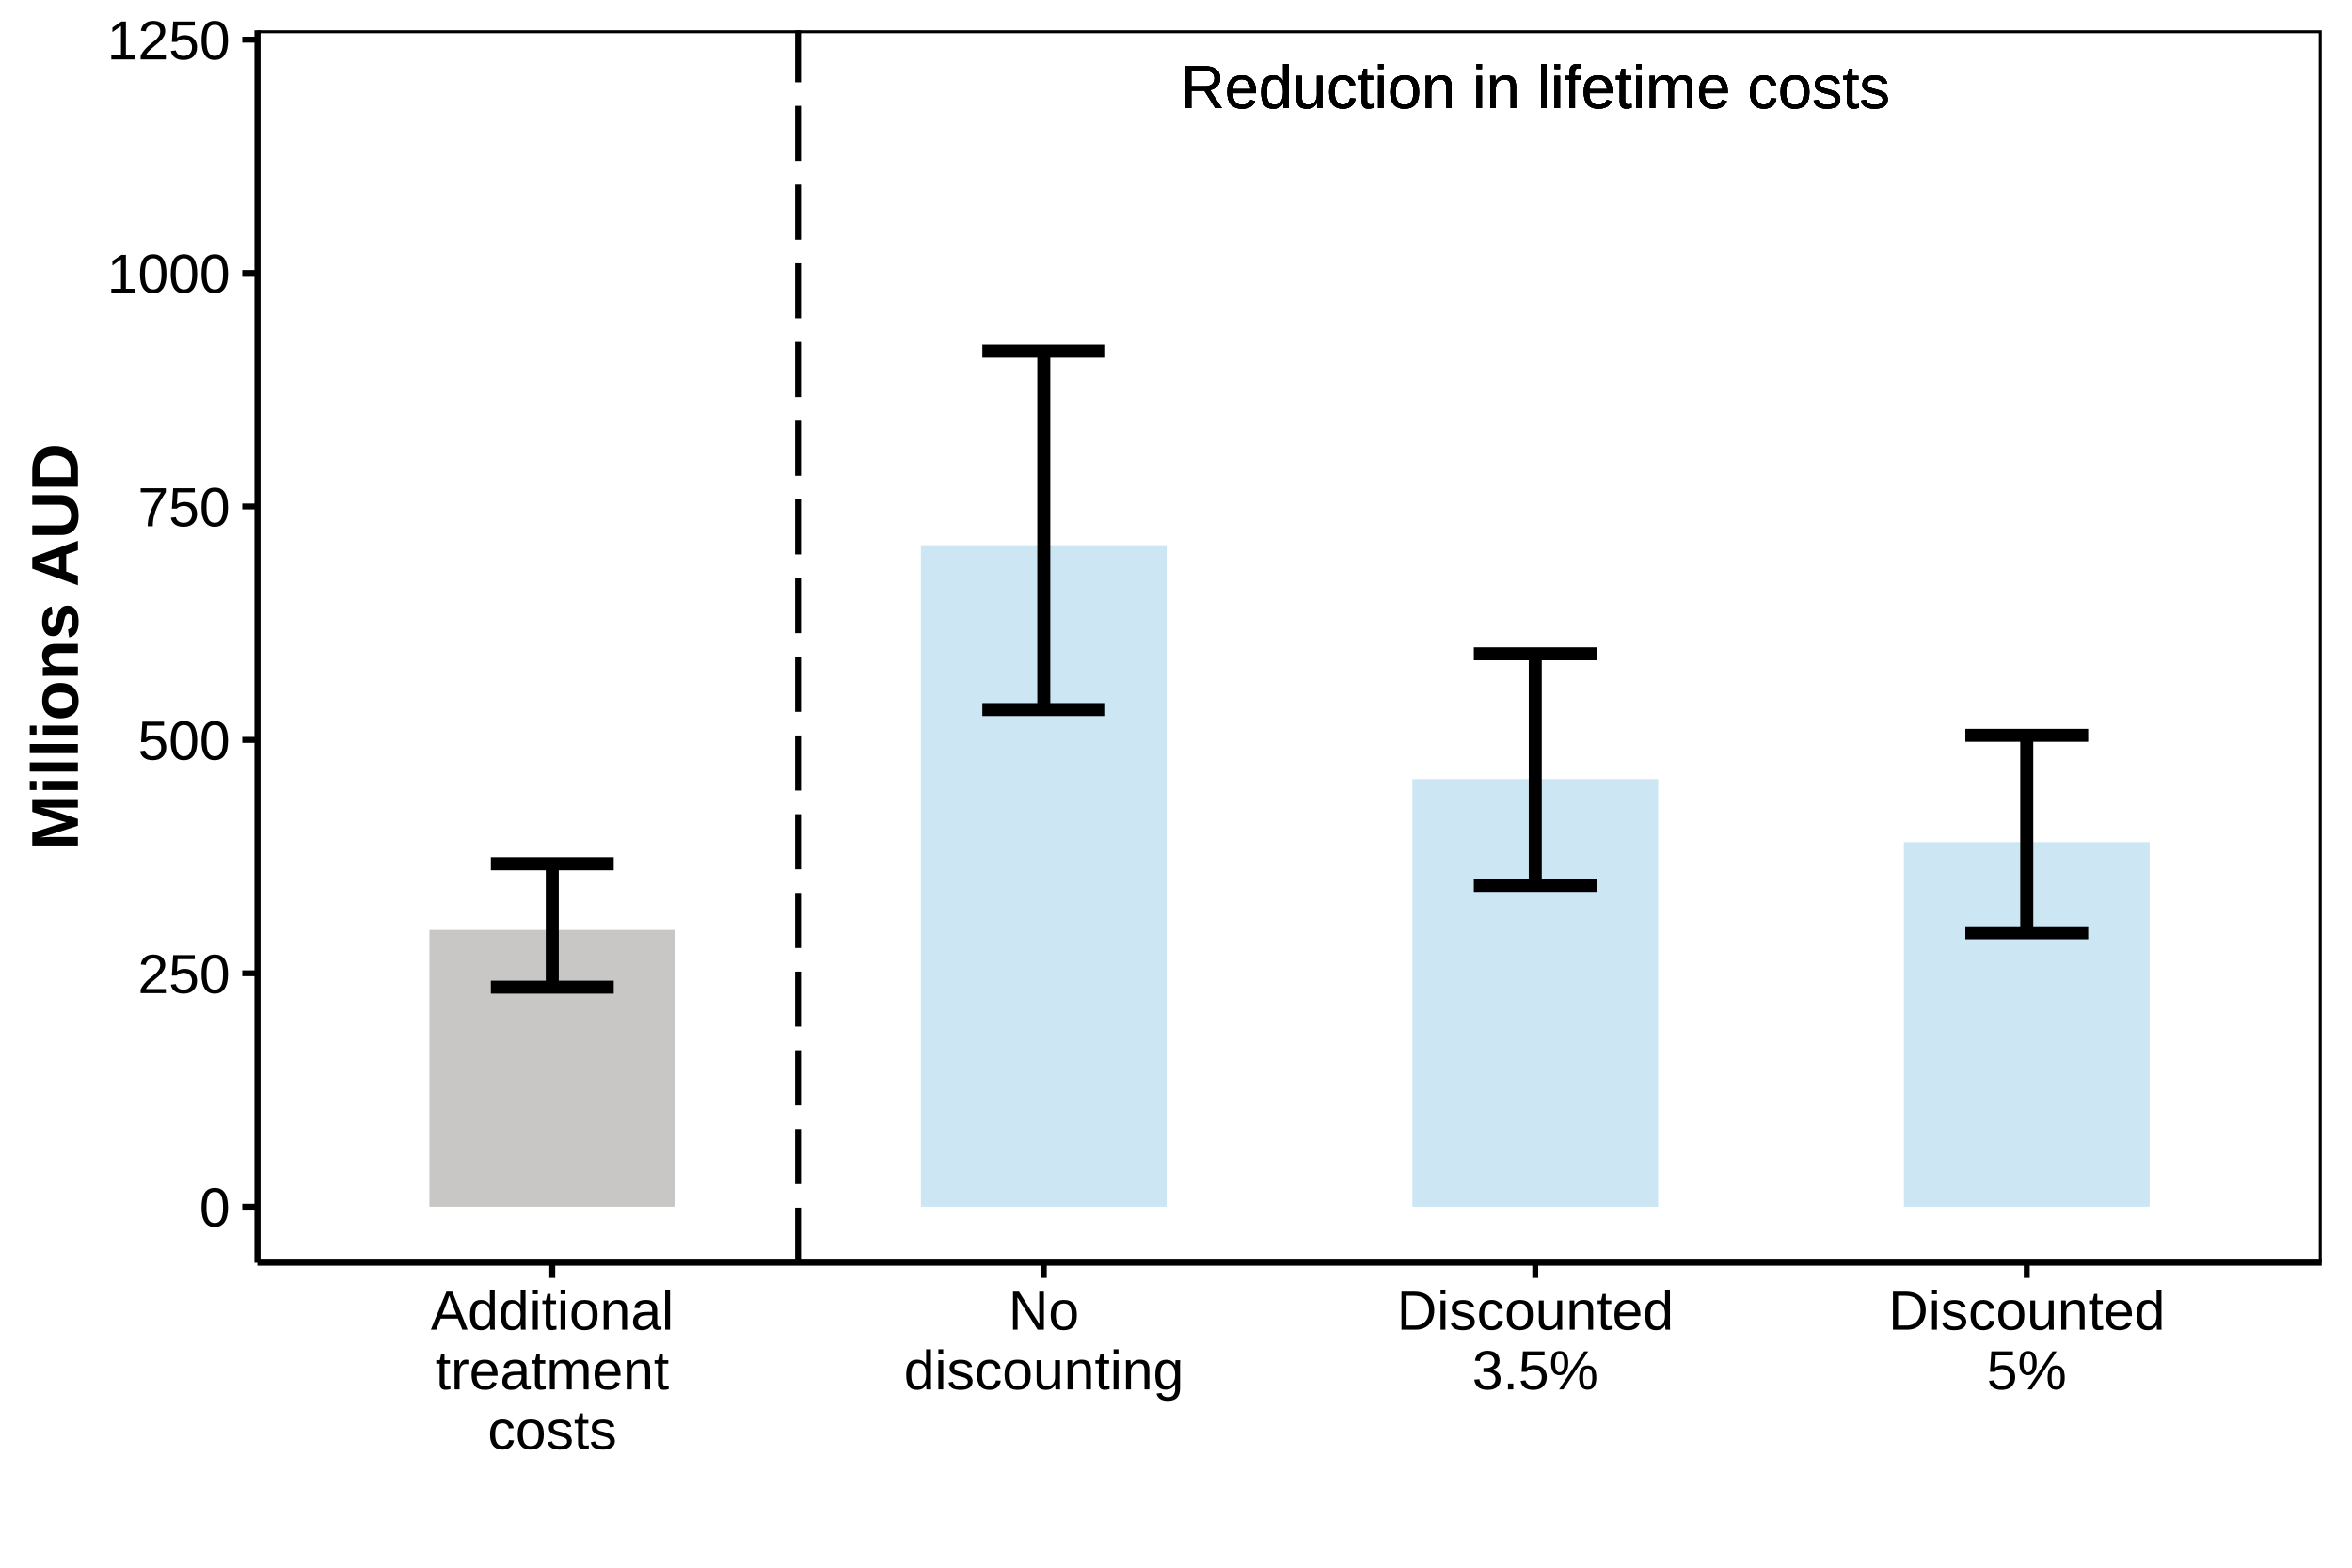
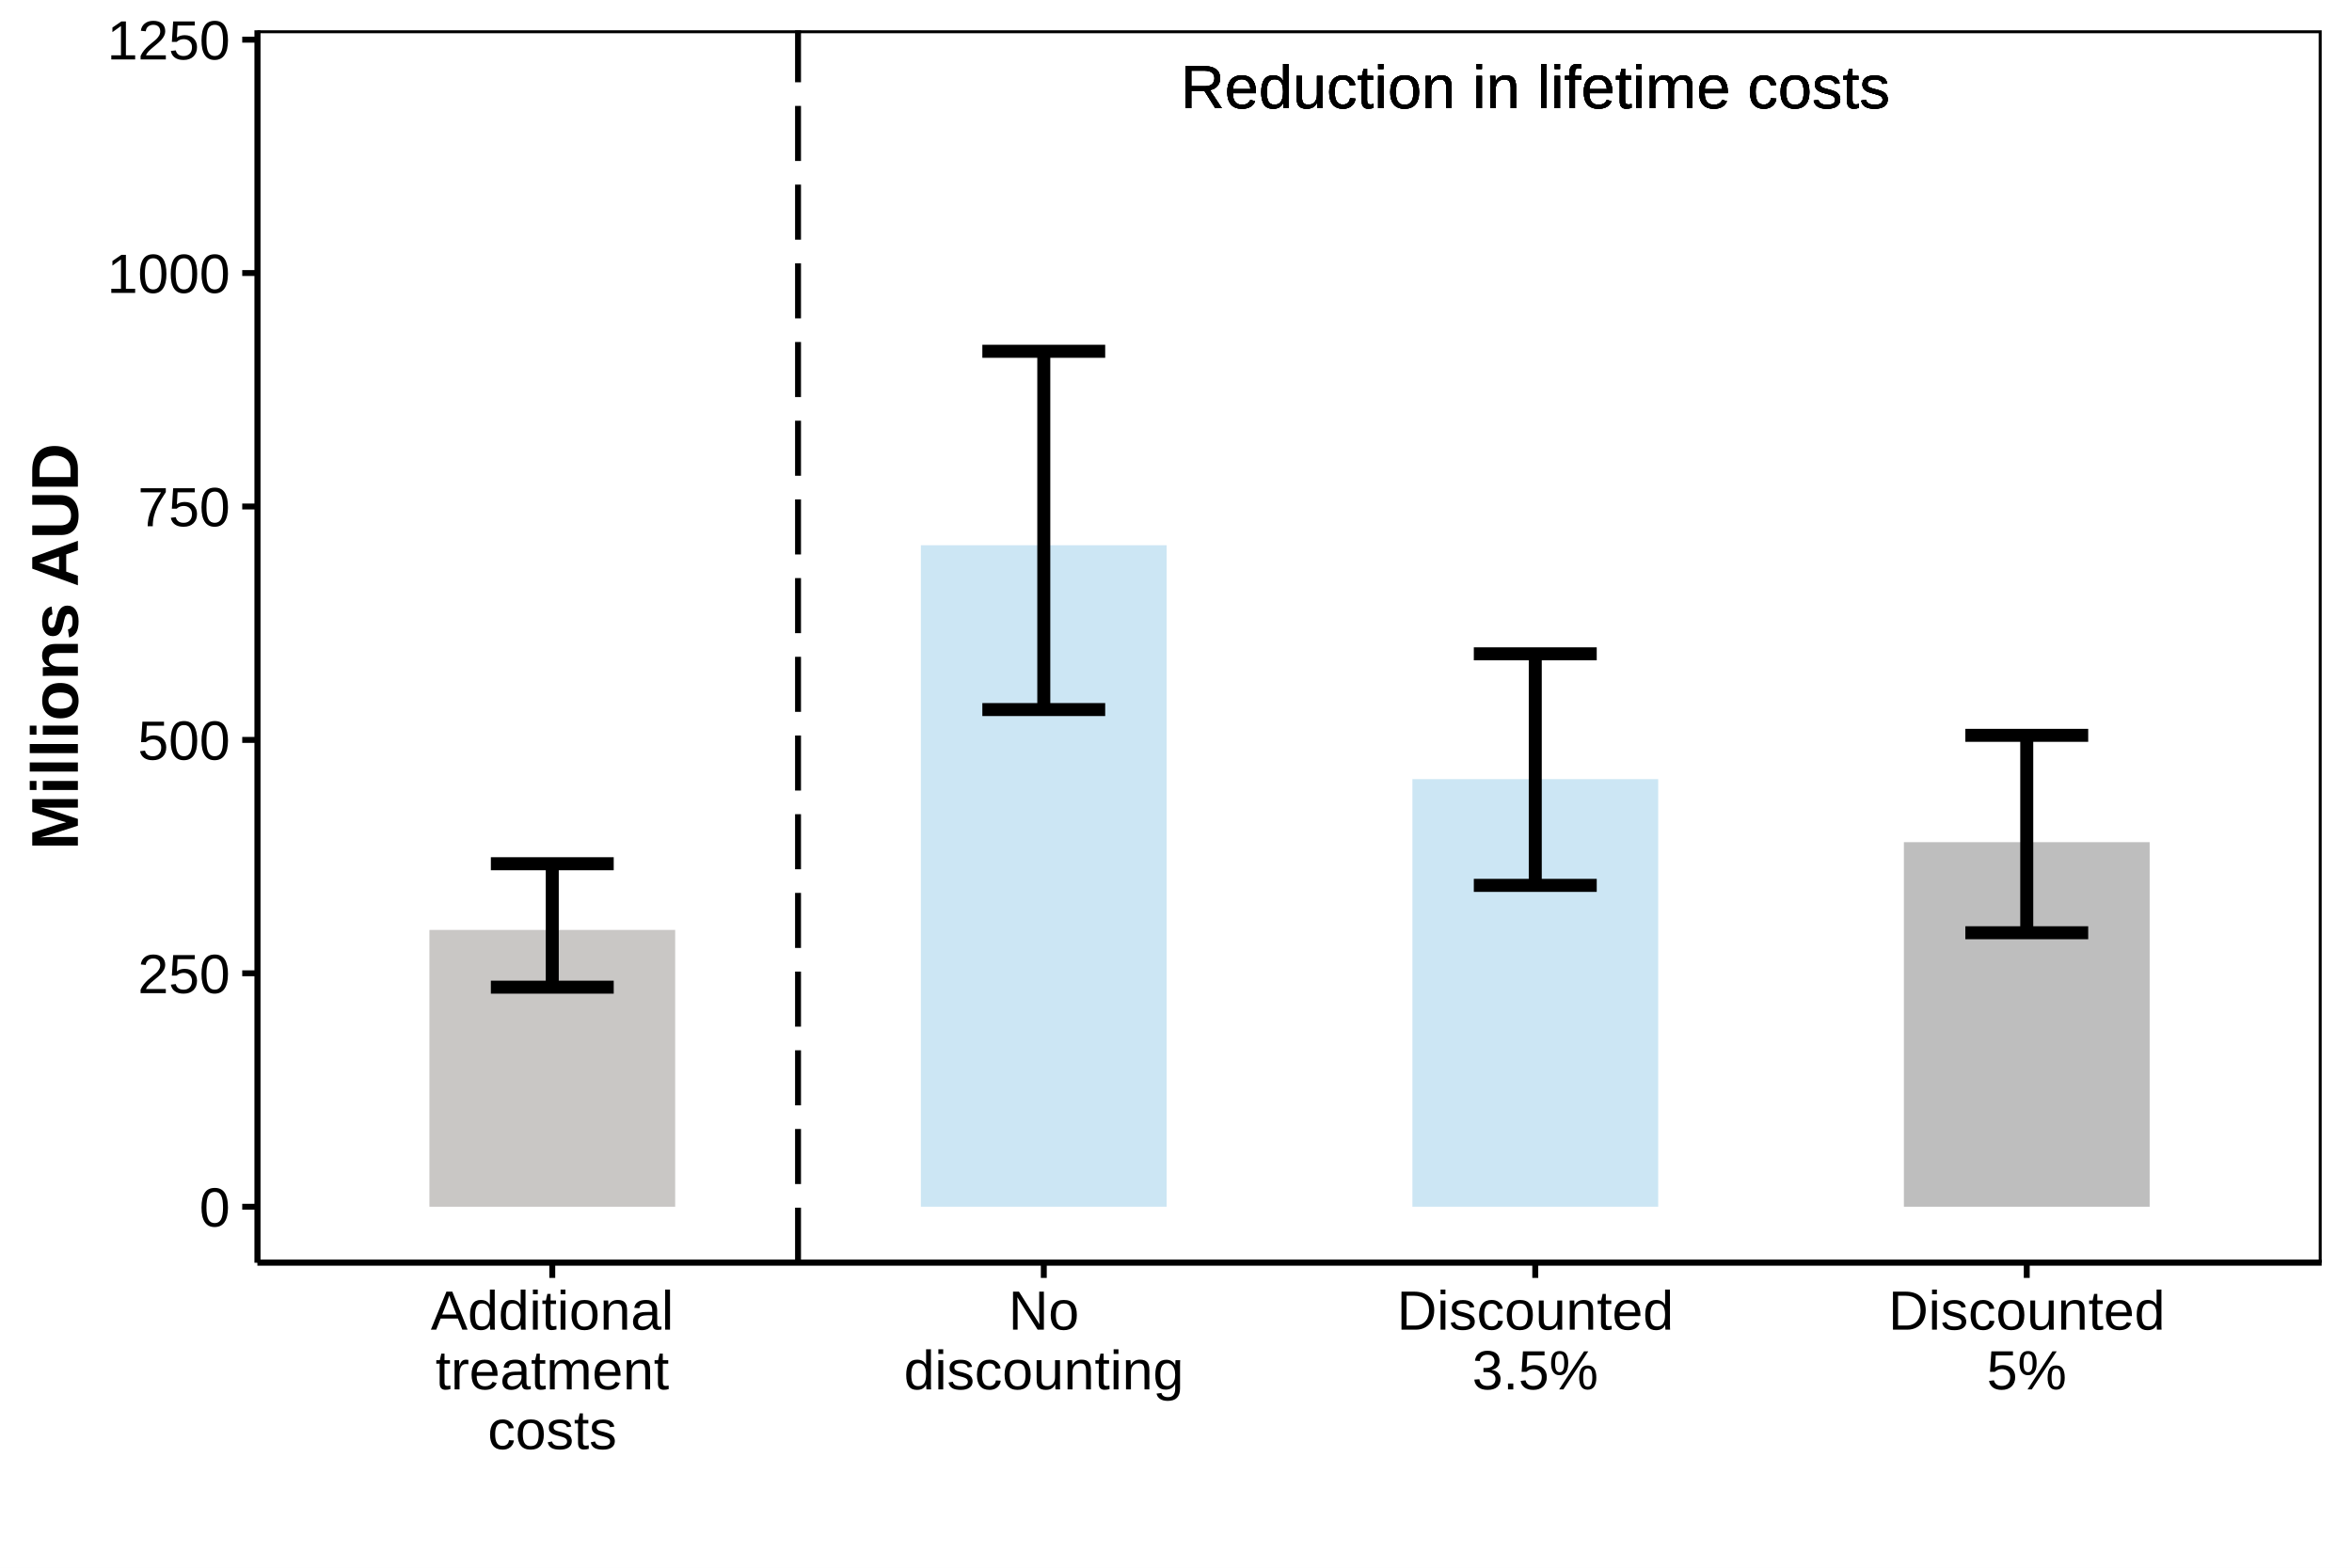
<svg xmlns="http://www.w3.org/2000/svg" class="svglite" width="425.20pt" height="283.46pt" viewBox="0 0 425.20 283.46">
  <defs>
    <style type="text/css">
    .svglite line, .svglite polyline, .svglite polygon, .svglite path, .svglite rect, .svglite circle {
      fill: none;
      stroke: #000000;
      stroke-linecap: round;
      stroke-linejoin: round;
      stroke-miterlimit: 10.00;
    }
    .svglite text {
      white-space: pre;
    }
  </style>
  </defs>
  <rect width="100%" height="100%" style="stroke: none; fill: #FFFFFF;" />
  <defs>
    <clipPath id="cpMC4wMHw0MjUuMjB8MC4wMHwyODMuNDY=">
      <rect x="0.00" y="0.00" width="425.20" height="283.46" />
    </clipPath>
  </defs>
  <g clip-path="url(#cpMC4wMHw0MjUuMjB8MC4wMHwyODMuNDY=)">
    <rect x="0.00" y="0.00" width="425.20" height="283.46" style="stroke-width: 1.07; stroke: #FFFFFF; fill: #FFFFFF;" />
  </g>
  <defs>
    <clipPath id="cpNDYuNTN8NDE5LjcyfDUuNDh8MjI4LjMz">
      <rect x="46.53" y="5.48" width="373.19" height="222.85" />
    </clipPath>
  </defs>
  <g clip-path="url(#cpNDYuNTN8NDE5LjcyfDUuNDh8MjI4LjMz)">
    <rect x="77.63" y="168.15" width="44.43" height="50.05" style="stroke-width: 1.07; stroke: none; stroke-linecap: square; stroke-linejoin: miter; fill: #95918C; fill-opacity: 0.50;" />
    <rect x="166.48" y="98.59" width="44.43" height="119.61" style="stroke-width: 1.07; stroke: none; stroke-linecap: square; stroke-linejoin: miter; fill: #9ACEEB; fill-opacity: 0.50;" />
    <rect x="255.34" y="140.88" width="44.43" height="77.32" style="stroke-width: 1.07; stroke: none; stroke-linecap: square; stroke-linejoin: miter; fill: #9ACEEB; fill-opacity: 0.50;" />
-     <rect x="344.19" y="152.28" width="44.43" height="65.92" style="stroke-width: 1.07; stroke: none; stroke-linecap: square; stroke-linejoin: miter; fill: #9ACEEB; fill-opacity: 0.50;" />
+     <rect x="344.19" y="152.28" width="44.43" height="65.92" style="stroke-width: 1.07; stroke: none; stroke-linecap: square; stroke-linejoin: miter; fill: #7F7F7F; fill-opacity: 0.50;" />
    <polyline points="88.74,156.18 110.95,156.18 " style="stroke-width: 2.35; stroke-linecap: butt;" />
    <polyline points="99.84,156.18 99.84,178.50 " style="stroke-width: 2.35; stroke-linecap: butt;" />
    <polyline points="88.74,178.50 110.95,178.50 " style="stroke-width: 2.35; stroke-linecap: butt;" />
    <polyline points="177.59,63.52 199.80,63.52 " style="stroke-width: 2.35; stroke-linecap: butt;" />
    <polyline points="188.70,63.52 188.70,128.30 " style="stroke-width: 2.35; stroke-linecap: butt;" />
    <polyline points="177.59,128.30 199.80,128.30 " style="stroke-width: 2.35; stroke-linecap: butt;" />
    <polyline points="266.44,118.22 288.66,118.22 " style="stroke-width: 2.35; stroke-linecap: butt;" />
    <polyline points="277.55,118.22 277.55,160.09 " style="stroke-width: 2.35; stroke-linecap: butt;" />
    <polyline points="266.44,160.09 288.66,160.09 " style="stroke-width: 2.35; stroke-linecap: butt;" />
    <polyline points="355.30,132.96 377.51,132.96 " style="stroke-width: 2.35; stroke-linecap: butt;" />
    <polyline points="366.40,132.96 366.40,168.66 " style="stroke-width: 2.35; stroke-linecap: butt;" />
    <polyline points="355.30,168.66 377.51,168.66 " style="stroke-width: 2.35; stroke-linecap: butt;" />
    <text x="277.55" y="19.56" text-anchor="middle" style="font-size: 11.04px; font-family: &quot;Arial&quot;;" textLength="128.13px" lengthAdjust="spacingAndGlyphs">Reduction in lifetime costs</text>
    <text x="277.55" y="19.56" text-anchor="middle" style="font-size: 11.04px; font-family: &quot;Arial&quot;;" textLength="128.13px" lengthAdjust="spacingAndGlyphs">Reduction in lifetime costs</text>
    <text x="277.55" y="19.56" text-anchor="middle" style="font-size: 11.04px; font-family: &quot;Arial&quot;;" textLength="128.13px" lengthAdjust="spacingAndGlyphs">Reduction in lifetime costs</text>
    <text x="277.55" y="19.56" text-anchor="middle" style="font-size: 11.04px; font-family: &quot;Arial&quot;;" textLength="128.13px" lengthAdjust="spacingAndGlyphs">Reduction in lifetime costs</text>
    <line x1="144.27" y1="228.33" x2="144.27" y2="5.48" style="stroke-width: 1.07; stroke-dasharray: 9.96,4.27; stroke-linecap: butt;" />
    <rect x="46.53" y="5.48" width="373.19" height="222.85" style="stroke-width: 1.07;" />
  </g>
  <g clip-path="url(#cpMC4wMHw0MjUuMjB8MC4wMHwyODMuNDY=)">
    <polyline points="46.53,228.33 46.53,5.48 " style="stroke-width: 1.07; stroke-linecap: butt;" />
    <text x="41.60" y="221.78" text-anchor="end" style="font-size: 10.00px; font-family: &quot;Arial&quot;;" textLength="5.57px" lengthAdjust="spacingAndGlyphs">0</text>
    <text x="41.60" y="179.58" text-anchor="end" style="font-size: 10.00px; font-family: &quot;Arial&quot;;" textLength="16.70px" lengthAdjust="spacingAndGlyphs">250</text>
    <text x="41.60" y="137.37" text-anchor="end" style="font-size: 10.00px; font-family: &quot;Arial&quot;;" textLength="16.70px" lengthAdjust="spacingAndGlyphs">500</text>
    <text x="41.60" y="95.16" text-anchor="end" style="font-size: 10.00px; font-family: &quot;Arial&quot;;" textLength="16.70px" lengthAdjust="spacingAndGlyphs">750</text>
    <text x="41.60" y="52.96" text-anchor="end" style="font-size: 10.00px; font-family: &quot;Arial&quot;;" textLength="22.26px" lengthAdjust="spacingAndGlyphs">1000</text>
    <text x="41.60" y="10.75" text-anchor="end" style="font-size: 10.00px; font-family: &quot;Arial&quot;;" textLength="22.26px" lengthAdjust="spacingAndGlyphs">1250</text>
    <polyline points="43.79,218.20 46.53,218.20 " style="stroke-width: 1.07; stroke-linecap: butt;" />
    <polyline points="43.79,175.99 46.53,175.99 " style="stroke-width: 1.07; stroke-linecap: butt;" />
    <polyline points="43.79,133.79 46.53,133.79 " style="stroke-width: 1.07; stroke-linecap: butt;" />
    <polyline points="43.79,91.58 46.53,91.58 " style="stroke-width: 1.07; stroke-linecap: butt;" />
    <polyline points="43.79,49.37 46.53,49.37 " style="stroke-width: 1.07; stroke-linecap: butt;" />
    <polyline points="43.79,7.17 46.53,7.17 " style="stroke-width: 1.07; stroke-linecap: butt;" />
    <polyline points="46.53,228.33 419.72,228.33 " style="stroke-width: 1.07; stroke-linecap: butt;" />
    <polyline points="99.84,231.07 99.84,228.33 " style="stroke-width: 1.07; stroke-linecap: butt;" />
    <polyline points="188.70,231.07 188.70,228.33 " style="stroke-width: 1.07; stroke-linecap: butt;" />
    <polyline points="277.55,231.07 277.55,228.33 " style="stroke-width: 1.07; stroke-linecap: butt;" />
    <polyline points="366.40,231.07 366.40,228.33 " style="stroke-width: 1.07; stroke-linecap: butt;" />
    <text x="99.84" y="240.43" text-anchor="middle" style="font-size: 10.00px; font-family: &quot;Arial&quot;;" textLength="43.95px" lengthAdjust="spacingAndGlyphs">Additional</text>
    <text x="99.84" y="251.23" text-anchor="middle" style="font-size: 10.00px; font-family: &quot;Arial&quot;;" textLength="42.26px" lengthAdjust="spacingAndGlyphs">treatment</text>
    <text x="99.84" y="262.03" text-anchor="middle" style="font-size: 10.00px; font-family: &quot;Arial&quot;;" textLength="23.36px" lengthAdjust="spacingAndGlyphs">costs</text>
    <text x="188.70" y="240.43" text-anchor="middle" style="font-size: 10.00px; font-family: &quot;Arial&quot;;" textLength="12.79px" lengthAdjust="spacingAndGlyphs">No</text>
    <text x="188.70" y="251.23" text-anchor="middle" style="font-size: 10.00px; font-family: &quot;Arial&quot;;" textLength="50.63px" lengthAdjust="spacingAndGlyphs">discounting</text>
    <text x="277.55" y="240.43" text-anchor="middle" style="font-size: 10.00px; font-family: &quot;Arial&quot;;" textLength="50.06px" lengthAdjust="spacingAndGlyphs">Discounted</text>
    <text x="277.55" y="251.23" text-anchor="middle" style="font-size: 10.00px; font-family: &quot;Arial&quot;;" textLength="22.80px" lengthAdjust="spacingAndGlyphs">3.5%</text>
    <text x="366.40" y="240.43" text-anchor="middle" style="font-size: 10.00px; font-family: &quot;Arial&quot;;" textLength="50.06px" lengthAdjust="spacingAndGlyphs">Discounted</text>
    <text x="366.40" y="251.23" text-anchor="middle" style="font-size: 10.00px; font-family: &quot;Arial&quot;;" textLength="14.46px" lengthAdjust="spacingAndGlyphs">5%</text>
    <text transform="translate(14.08,116.91) rotate(-90)" text-anchor="middle" style="font-size: 12.00px; font-weight: bold; font-family: &quot;Arial&quot;;" textLength="73.56px" lengthAdjust="spacingAndGlyphs">Millions AUD</text>
  </g>
</svg>
